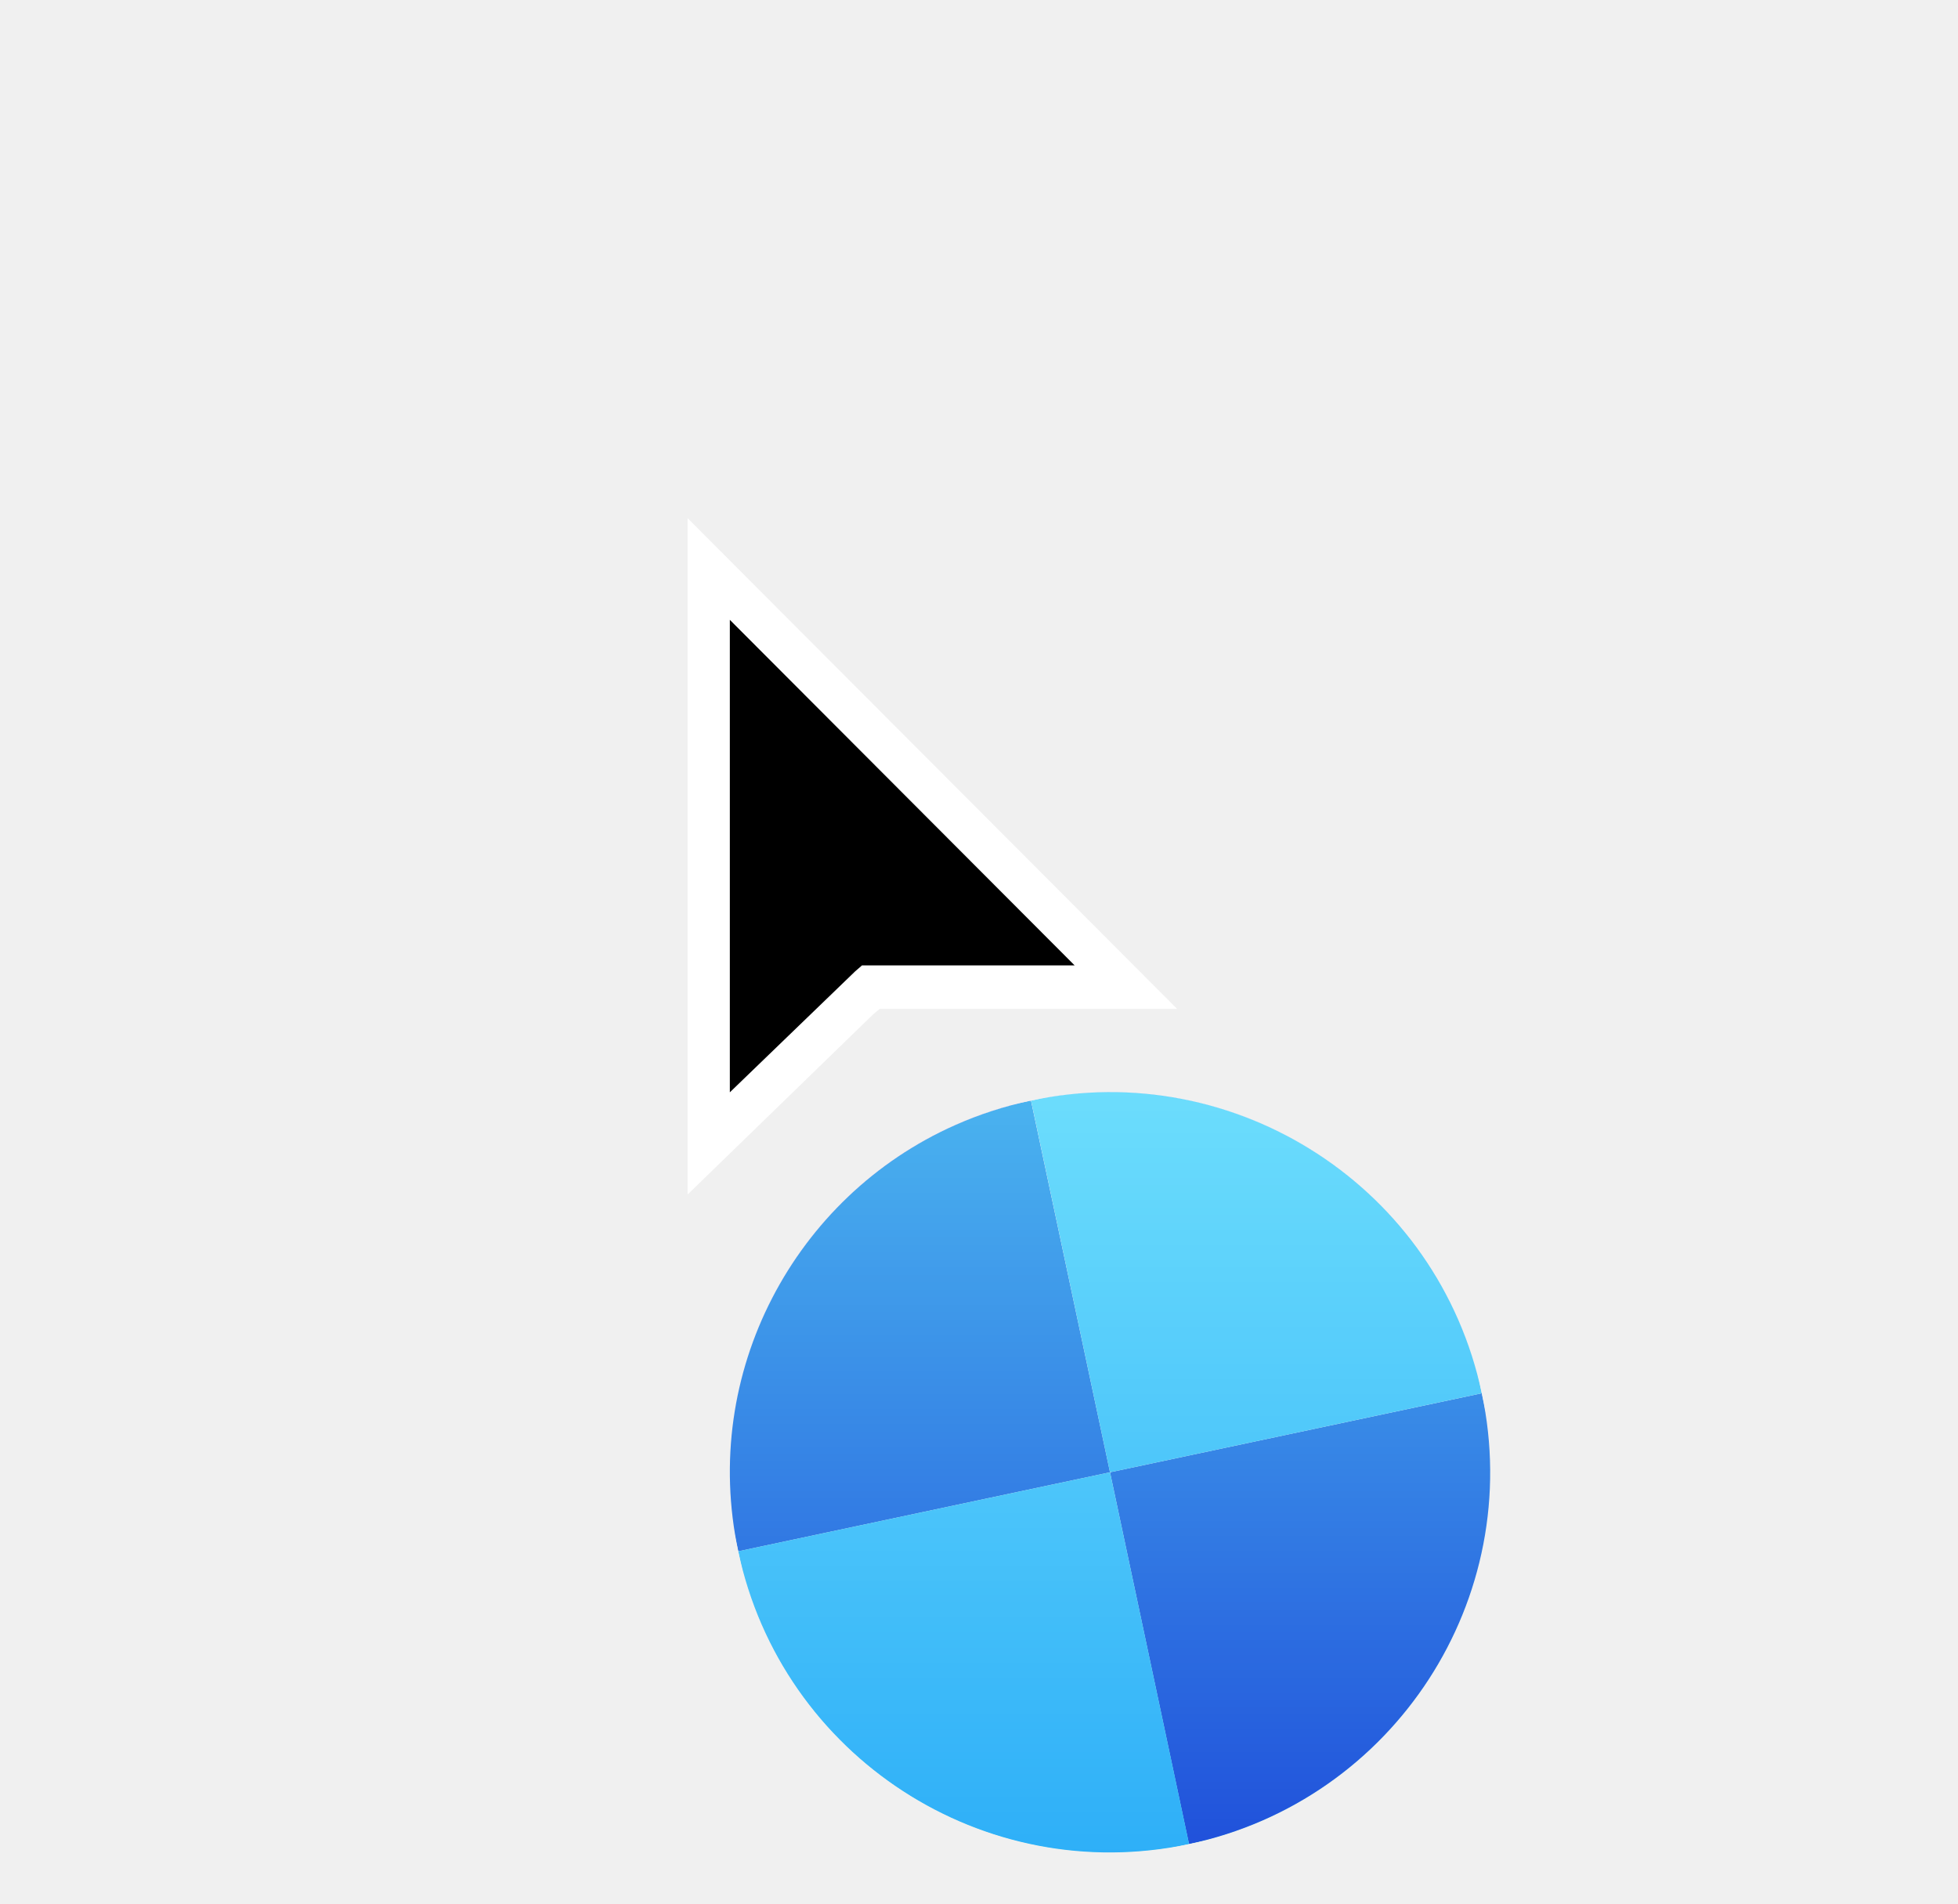
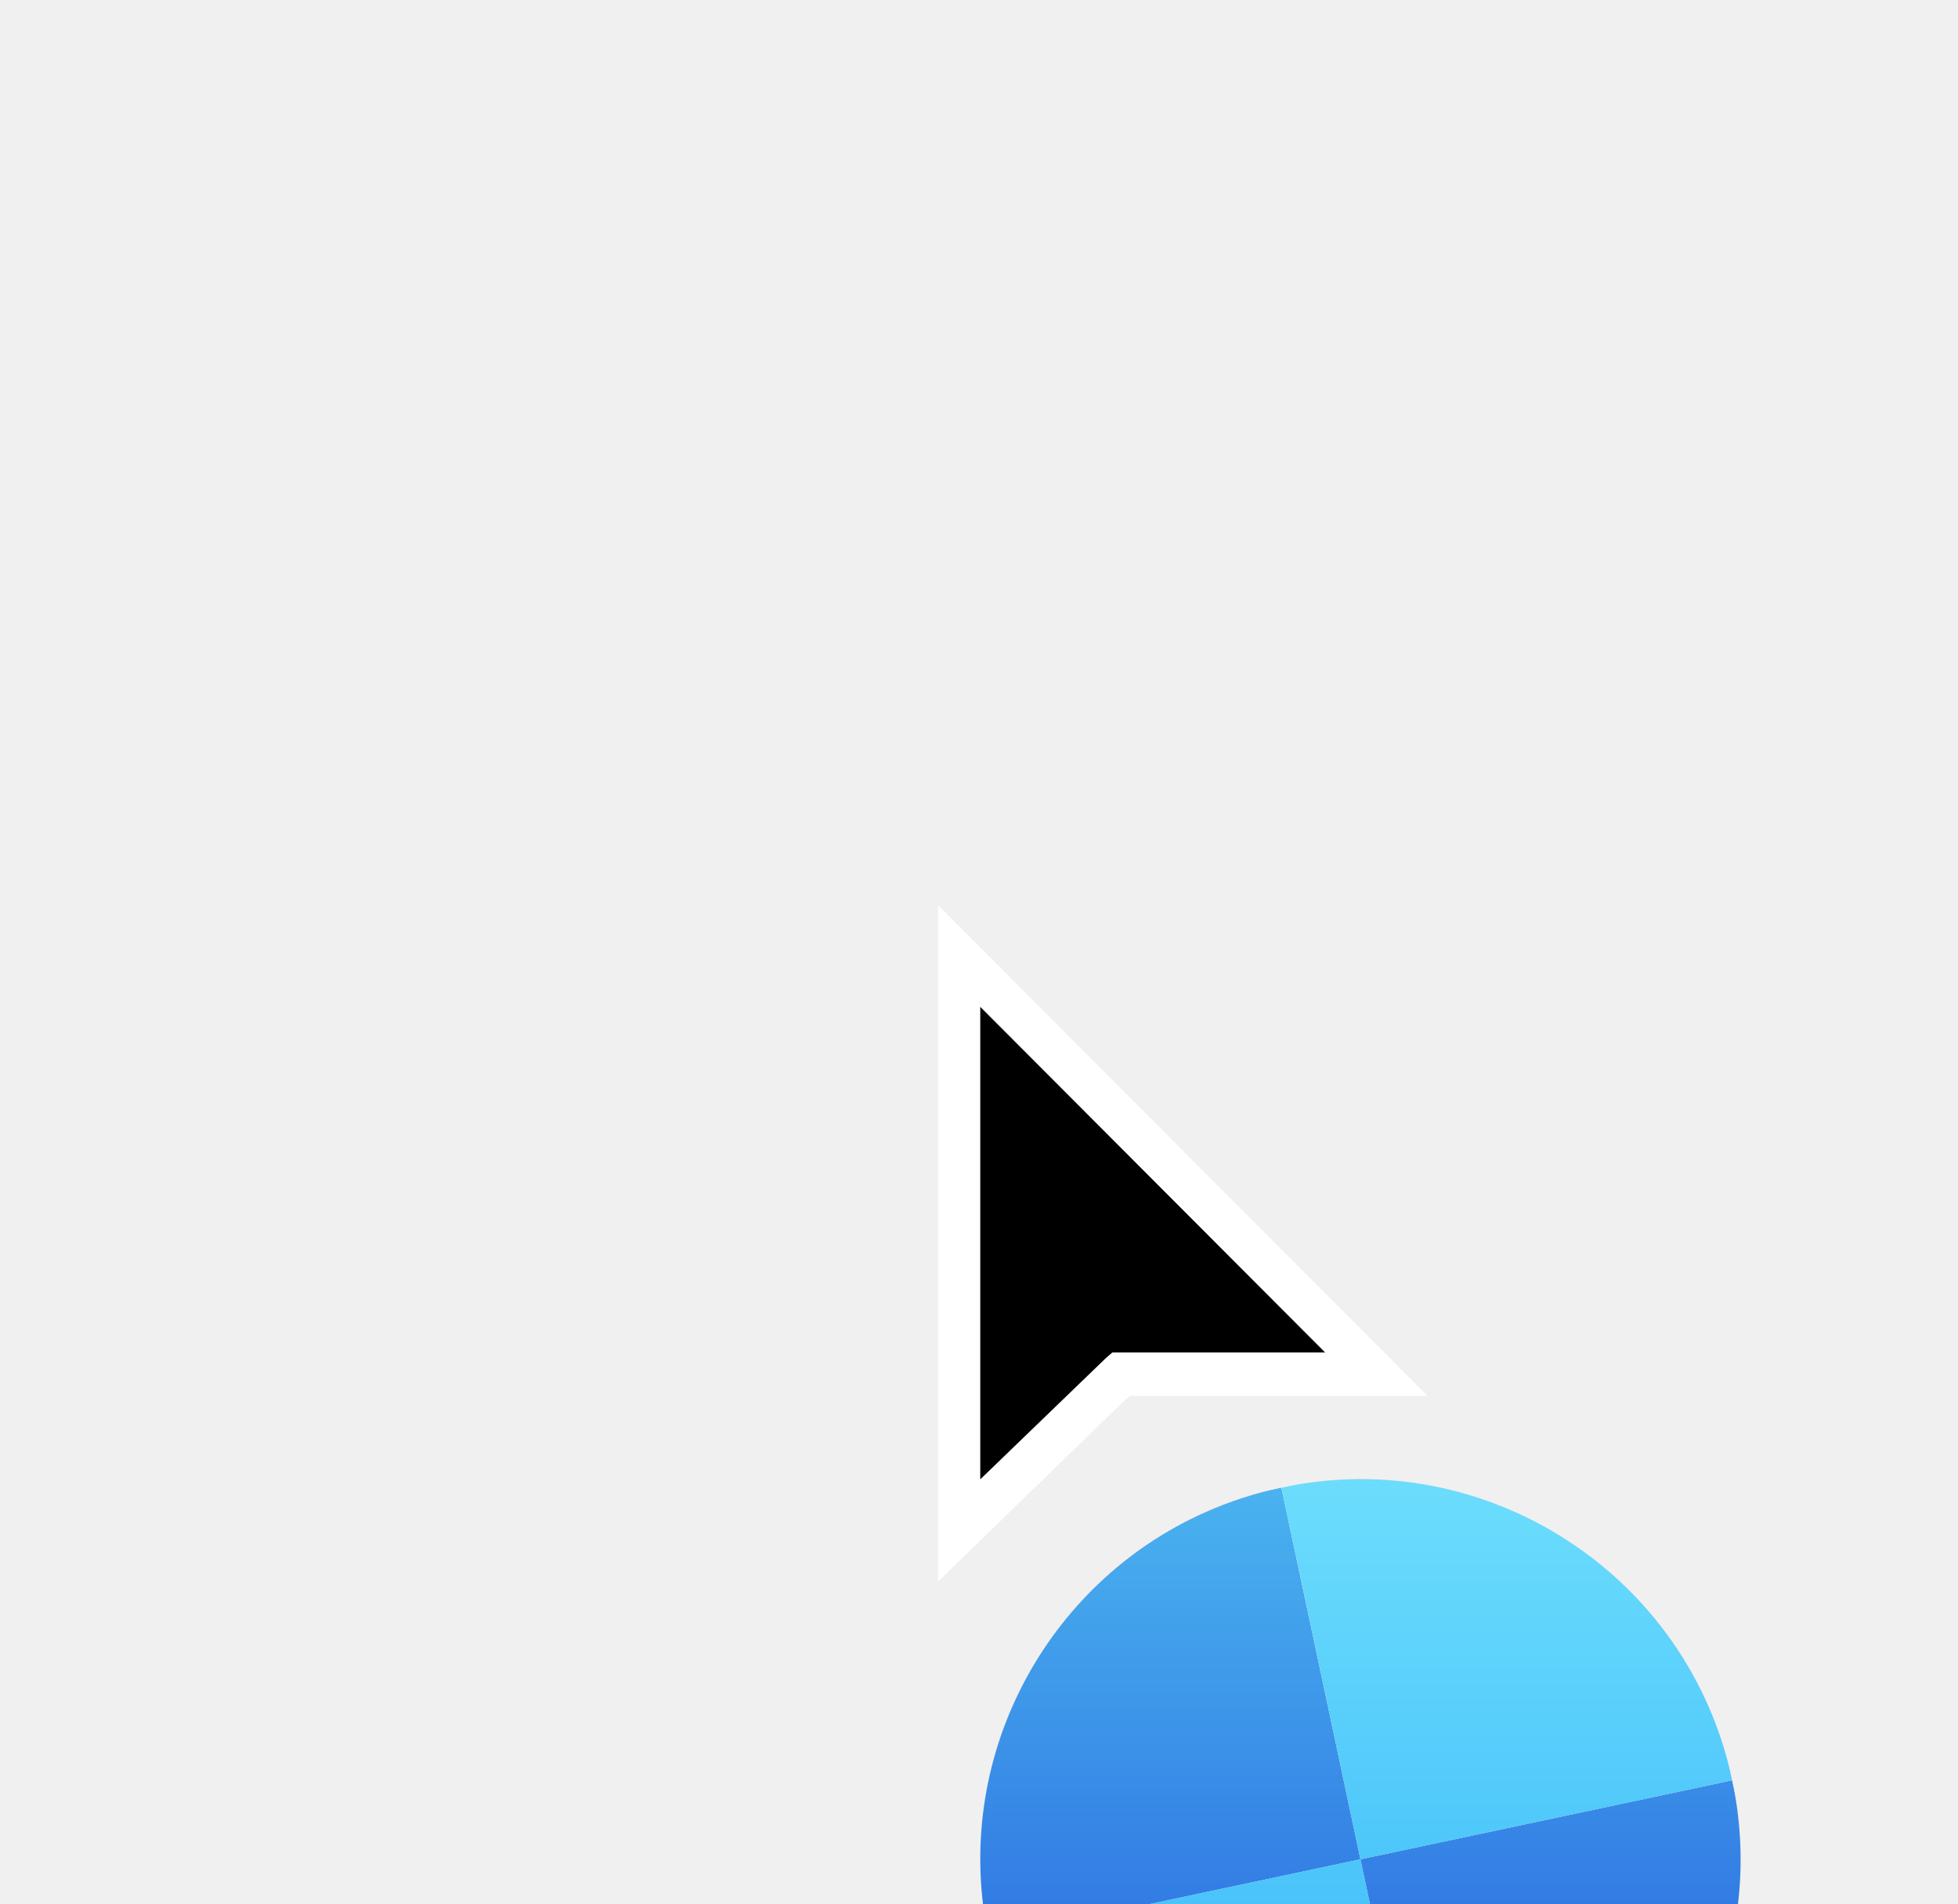
<svg xmlns="http://www.w3.org/2000/svg" width="36" height="35" viewBox="0 0 36 35" fill="none">
+   <g transform="translate(4.6044 7.1155) scale(1)">
+     <g transform="translate(10.62353 8.284706) scale(0.7764706)" clip-path="url(#clip_cursor_appstarting_screenstudio_svg)">
+       <g>
+         <mask id="mask0_3664_1363" style="mask-type:luminance" maskUnits="userSpaceOnUse" x="3" y="15" width="12" height="13">
+           <path fill-rule="evenodd" clip-rule="evenodd" d="M3.799 26.062C2.899 21.831 5.133 17.663 8.933 15.972C9.499 15.72 10.1 15.523 10.731 15.389L14.312 23.431L4.56 27.773L3.799 26.063L3.799 26.062Z" fill="white" />
+         </mask>
+         <g mask="url(#mask0_3664_1363)">
+           <path fill-rule="evenodd" clip-rule="evenodd" d="M1.928 17.26L10.731 15.389L12.602 24.192L3.799 26.063L1.928 17.26Z" fill="#3582E5" />
+         </g>
+         <mask id="mask1_3664_1363" style="mask-type:luminance" maskUnits="userSpaceOnUse" x="10" y="20" width="12" height="13">
+           <path fill-rule="evenodd" clip-rule="evenodd" d="M14.474 32.995C19.336 31.961 22.439 27.182 21.406 22.322L20.644 20.611L10.893 24.953L14.474 32.995Z" fill="white" />
+         </mask>
+         <g mask="url(#mask1_3664_1363)">
+           <path fill-rule="evenodd" clip-rule="evenodd" d="M12.602 24.192L21.405 22.321L23.277 31.125L14.473 32.995L12.602 24.192Z" fill="#3582E5" />
+         </g>
+         <mask id="mask2_3664_1363" style="mask-type:luminance" maskUnits="userSpaceOnUse" x="9" y="15" width="13" height="11">
+           <path fill-rule="evenodd" clip-rule="evenodd" d="M21.406 22.321C20.372 17.458 15.593 14.355 10.732 15.389C10.731 15.389 10.731 15.389 10.73 15.389L9.022 16.15L13.364 25.902L21.406 22.321Z" fill="white" />
+         </mask>
+         <g mask="url(#mask2_3664_1363)">
+           <path fill-rule="evenodd" clip-rule="evenodd" d="M10.731 15.389L19.534 13.517L21.406 22.321L12.602 24.192L10.731 15.389Z" fill="#4DC6FA" />
+         </g>
+         <mask id="mask3_3664_1363" style="mask-type:luminance" maskUnits="userSpaceOnUse" x="3" y="22" width="14" height="12">
+           <path fill-rule="evenodd" clip-rule="evenodd" d="M3.799 26.063C4.833 30.926 9.612 34.029 14.473 32.995C14.474 32.995 14.475 32.995 14.476 32.995L16.183 32.235L11.841 22.483L3.799 26.063Z" fill="white" />
+         </mask>
+         <g mask="url(#mask3_3664_1363)">
+           <path fill-rule="evenodd" clip-rule="evenodd" d="M3.799 26.063L12.602 24.192L14.474 32.996L5.67 34.866L3.799 26.063Z" fill="#4DC6FA" />
+         </g>
+         <circle cx="12.6" cy="24.193" r="9" fill="url(#paint0_linear_3664_1363)" fill-opacity="0.4" style="mix-blend-mode:overlay" />
+         <path fill-rule="evenodd" clip-rule="evenodd" d="M2.6 17.615V1.6L14.191 13.219H7.15L6.999 13.343L2.6 17.615Z" fill="white" />
+         <path fill-rule="evenodd" clip-rule="evenodd" d="M3.6 4.007V15.195L6.569 12.329L6.729 12.19H11.765L3.6 4.007Z" fill="black" />
+       </g>
+     </g>
+   </g>
  <defs>
    <clipPath id="clip_cursor_appstarting_screenstudio_svg">
      <rect x="-4" y="-4" width="44" height="43" />
    </clipPath>
  </defs>
-   <g transform="translate(10.62353 8.284706) scale(0.7764706)" clip-path="url(#clip_cursor_appstarting_screenstudio_svg)">
-     <g>
-       <mask id="mask0_3664_1363" style="mask-type:luminance" maskUnits="userSpaceOnUse" x="3" y="15" width="12" height="13">
-         <path fill-rule="evenodd" clip-rule="evenodd" d="M3.799 26.062C2.899 21.831 5.133 17.663 8.933 15.972C9.499 15.72 10.1 15.523 10.731 15.389L14.312 23.431L4.56 27.773L3.799 26.063L3.799 26.062Z" fill="white" />
-       </mask>
-       <g mask="url(#mask0_3664_1363)">
-         <path fill-rule="evenodd" clip-rule="evenodd" d="M1.928 17.26L10.731 15.389L12.602 24.192L3.799 26.063L1.928 17.26Z" fill="#3582E5" />
-       </g>
-       <mask id="mask1_3664_1363" style="mask-type:luminance" maskUnits="userSpaceOnUse" x="10" y="20" width="12" height="13">
-         <path fill-rule="evenodd" clip-rule="evenodd" d="M14.474 32.995C19.336 31.961 22.439 27.182 21.406 22.322L20.644 20.611L10.893 24.953L14.474 32.995Z" fill="white" />
-       </mask>
-       <g mask="url(#mask1_3664_1363)">
-         <path fill-rule="evenodd" clip-rule="evenodd" d="M12.602 24.192L21.405 22.321L23.277 31.125L14.473 32.995L12.602 24.192Z" fill="#3582E5" />
-       </g>
-       <mask id="mask2_3664_1363" style="mask-type:luminance" maskUnits="userSpaceOnUse" x="9" y="15" width="13" height="11">
-         <path fill-rule="evenodd" clip-rule="evenodd" d="M21.406 22.321C20.372 17.458 15.593 14.355 10.732 15.389C10.731 15.389 10.731 15.389 10.73 15.389L9.022 16.15L13.364 25.902L21.406 22.321Z" fill="white" />
-       </mask>
-       <g mask="url(#mask2_3664_1363)">
-         <path fill-rule="evenodd" clip-rule="evenodd" d="M10.731 15.389L19.534 13.517L21.406 22.321L12.602 24.192L10.731 15.389Z" fill="#4DC6FA" />
-       </g>
-       <mask id="mask3_3664_1363" style="mask-type:luminance" maskUnits="userSpaceOnUse" x="3" y="22" width="14" height="12">
-         <path fill-rule="evenodd" clip-rule="evenodd" d="M3.799 26.063C4.833 30.926 9.612 34.029 14.473 32.995C14.474 32.995 14.475 32.995 14.476 32.995L16.183 32.235L11.841 22.483L3.799 26.063Z" fill="white" />
-       </mask>
-       <g mask="url(#mask3_3664_1363)">
-         <path fill-rule="evenodd" clip-rule="evenodd" d="M3.799 26.063L12.602 24.192L14.474 32.996L5.67 34.866L3.799 26.063Z" fill="#4DC6FA" />
-       </g>
-       <circle cx="12.6" cy="24.193" r="9" fill="url(#paint0_linear_3664_1363)" fill-opacity="0.4" style="mix-blend-mode:overlay" />
-       <path fill-rule="evenodd" clip-rule="evenodd" d="M2.6 17.615V1.6L14.191 13.219H7.15L6.999 13.343L2.6 17.615Z" fill="white" />
-       <path fill-rule="evenodd" clip-rule="evenodd" d="M3.6 4.007V15.195L6.569 12.329L6.729 12.19H11.765L3.6 4.007Z" fill="black" />
-     </g>
-     <defs>
-       <filter id="filter0_d_3664_1363" x="6.19888e-06" y="-1.43051e-06" width="25.2" height="37.2" filterUnits="userSpaceOnUse" color-interpolation-filters="sRGB">
-         <feFlood flood-opacity="0" result="BackgroundImageFix" />
-         <feColorMatrix in="SourceAlpha" type="matrix" values="0 0 0 0 0 0 0 0 0 0 0 0 0 0 0 0 0 0 127 0" result="hardAlpha" />
-         <feOffset dy="1" />
-         <feGaussianBlur stdDeviation="1.3" />
-         <feColorMatrix type="matrix" values="0 0 0 0 0 0 0 0 0 0 0 0 0 0 0 0 0 0 0.32 0" />
-         <feBlend mode="normal" in2="BackgroundImageFix" result="effect1_dropShadow_3664_1363" />
-         <feBlend mode="normal" in="SourceGraphic" in2="effect1_dropShadow_3664_1363" result="shape" />
-       </filter>
-       <linearGradient id="paint0_linear_3664_1363" x1="12.6" y1="15.193" x2="12.6" y2="33.193" gradientUnits="userSpaceOnUse">
-         <stop stop-color="white" />
-         <stop offset="1" />
-       </linearGradient>
-     </defs>
-   </g>
+   <defs>
+     <filter id="filter0_d_3664_1363" x="6.19888e-06" y="-1.43051e-06" width="25.2" height="37.2" filterUnits="userSpaceOnUse" color-interpolation-filters="sRGB">
+       <feFlood flood-opacity="0" result="BackgroundImageFix" />
+       <feColorMatrix in="SourceAlpha" type="matrix" values="0 0 0 0 0 0 0 0 0 0 0 0 0 0 0 0 0 0 127 0" result="hardAlpha" />
+       <feOffset dy="1" />
+       <feGaussianBlur stdDeviation="1.3" />
+       <feColorMatrix type="matrix" values="0 0 0 0 0 0 0 0 0 0 0 0 0 0 0 0 0 0 0.32 0" />
+       <feBlend mode="normal" in2="BackgroundImageFix" result="effect1_dropShadow_3664_1363" />
+       <feBlend mode="normal" in="SourceGraphic" in2="effect1_dropShadow_3664_1363" result="shape" />
+     </filter>
+     <linearGradient id="paint0_linear_3664_1363" x1="12.6" y1="15.193" x2="12.6" y2="33.193" gradientUnits="userSpaceOnUse">
+       <stop stop-color="white" />
+       <stop offset="1" />
+     </linearGradient>
+   </defs>
</svg>
